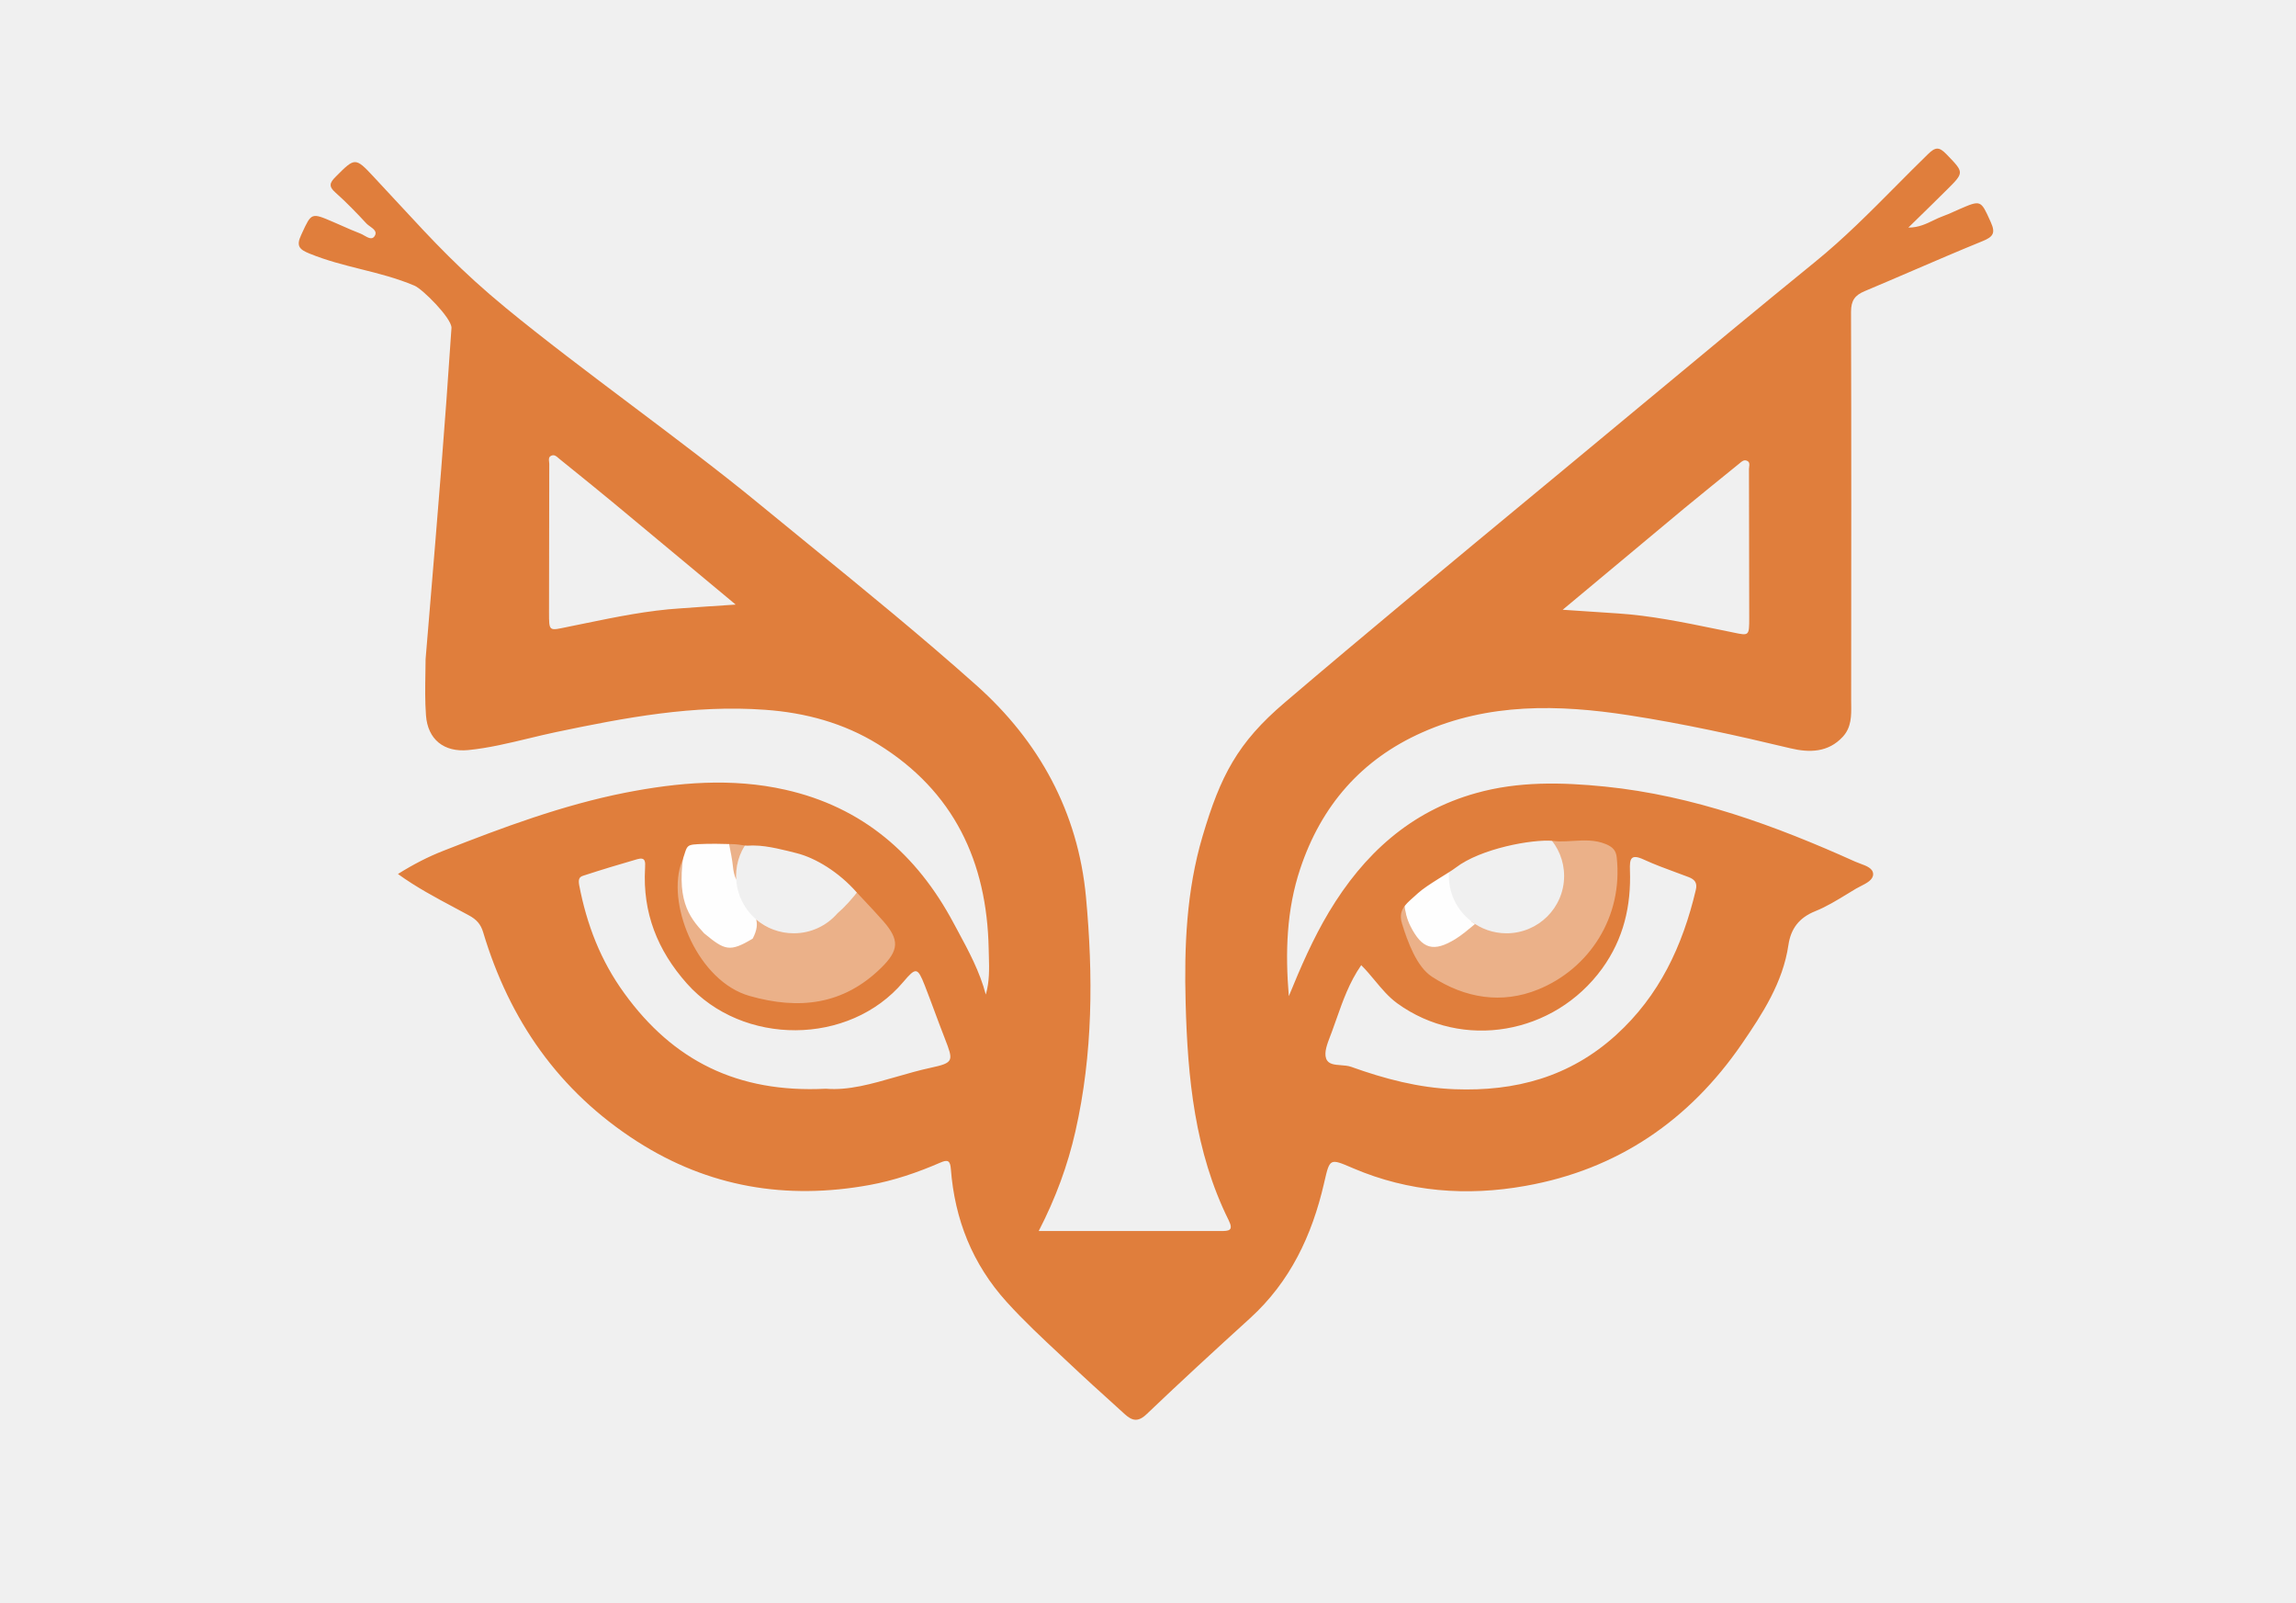
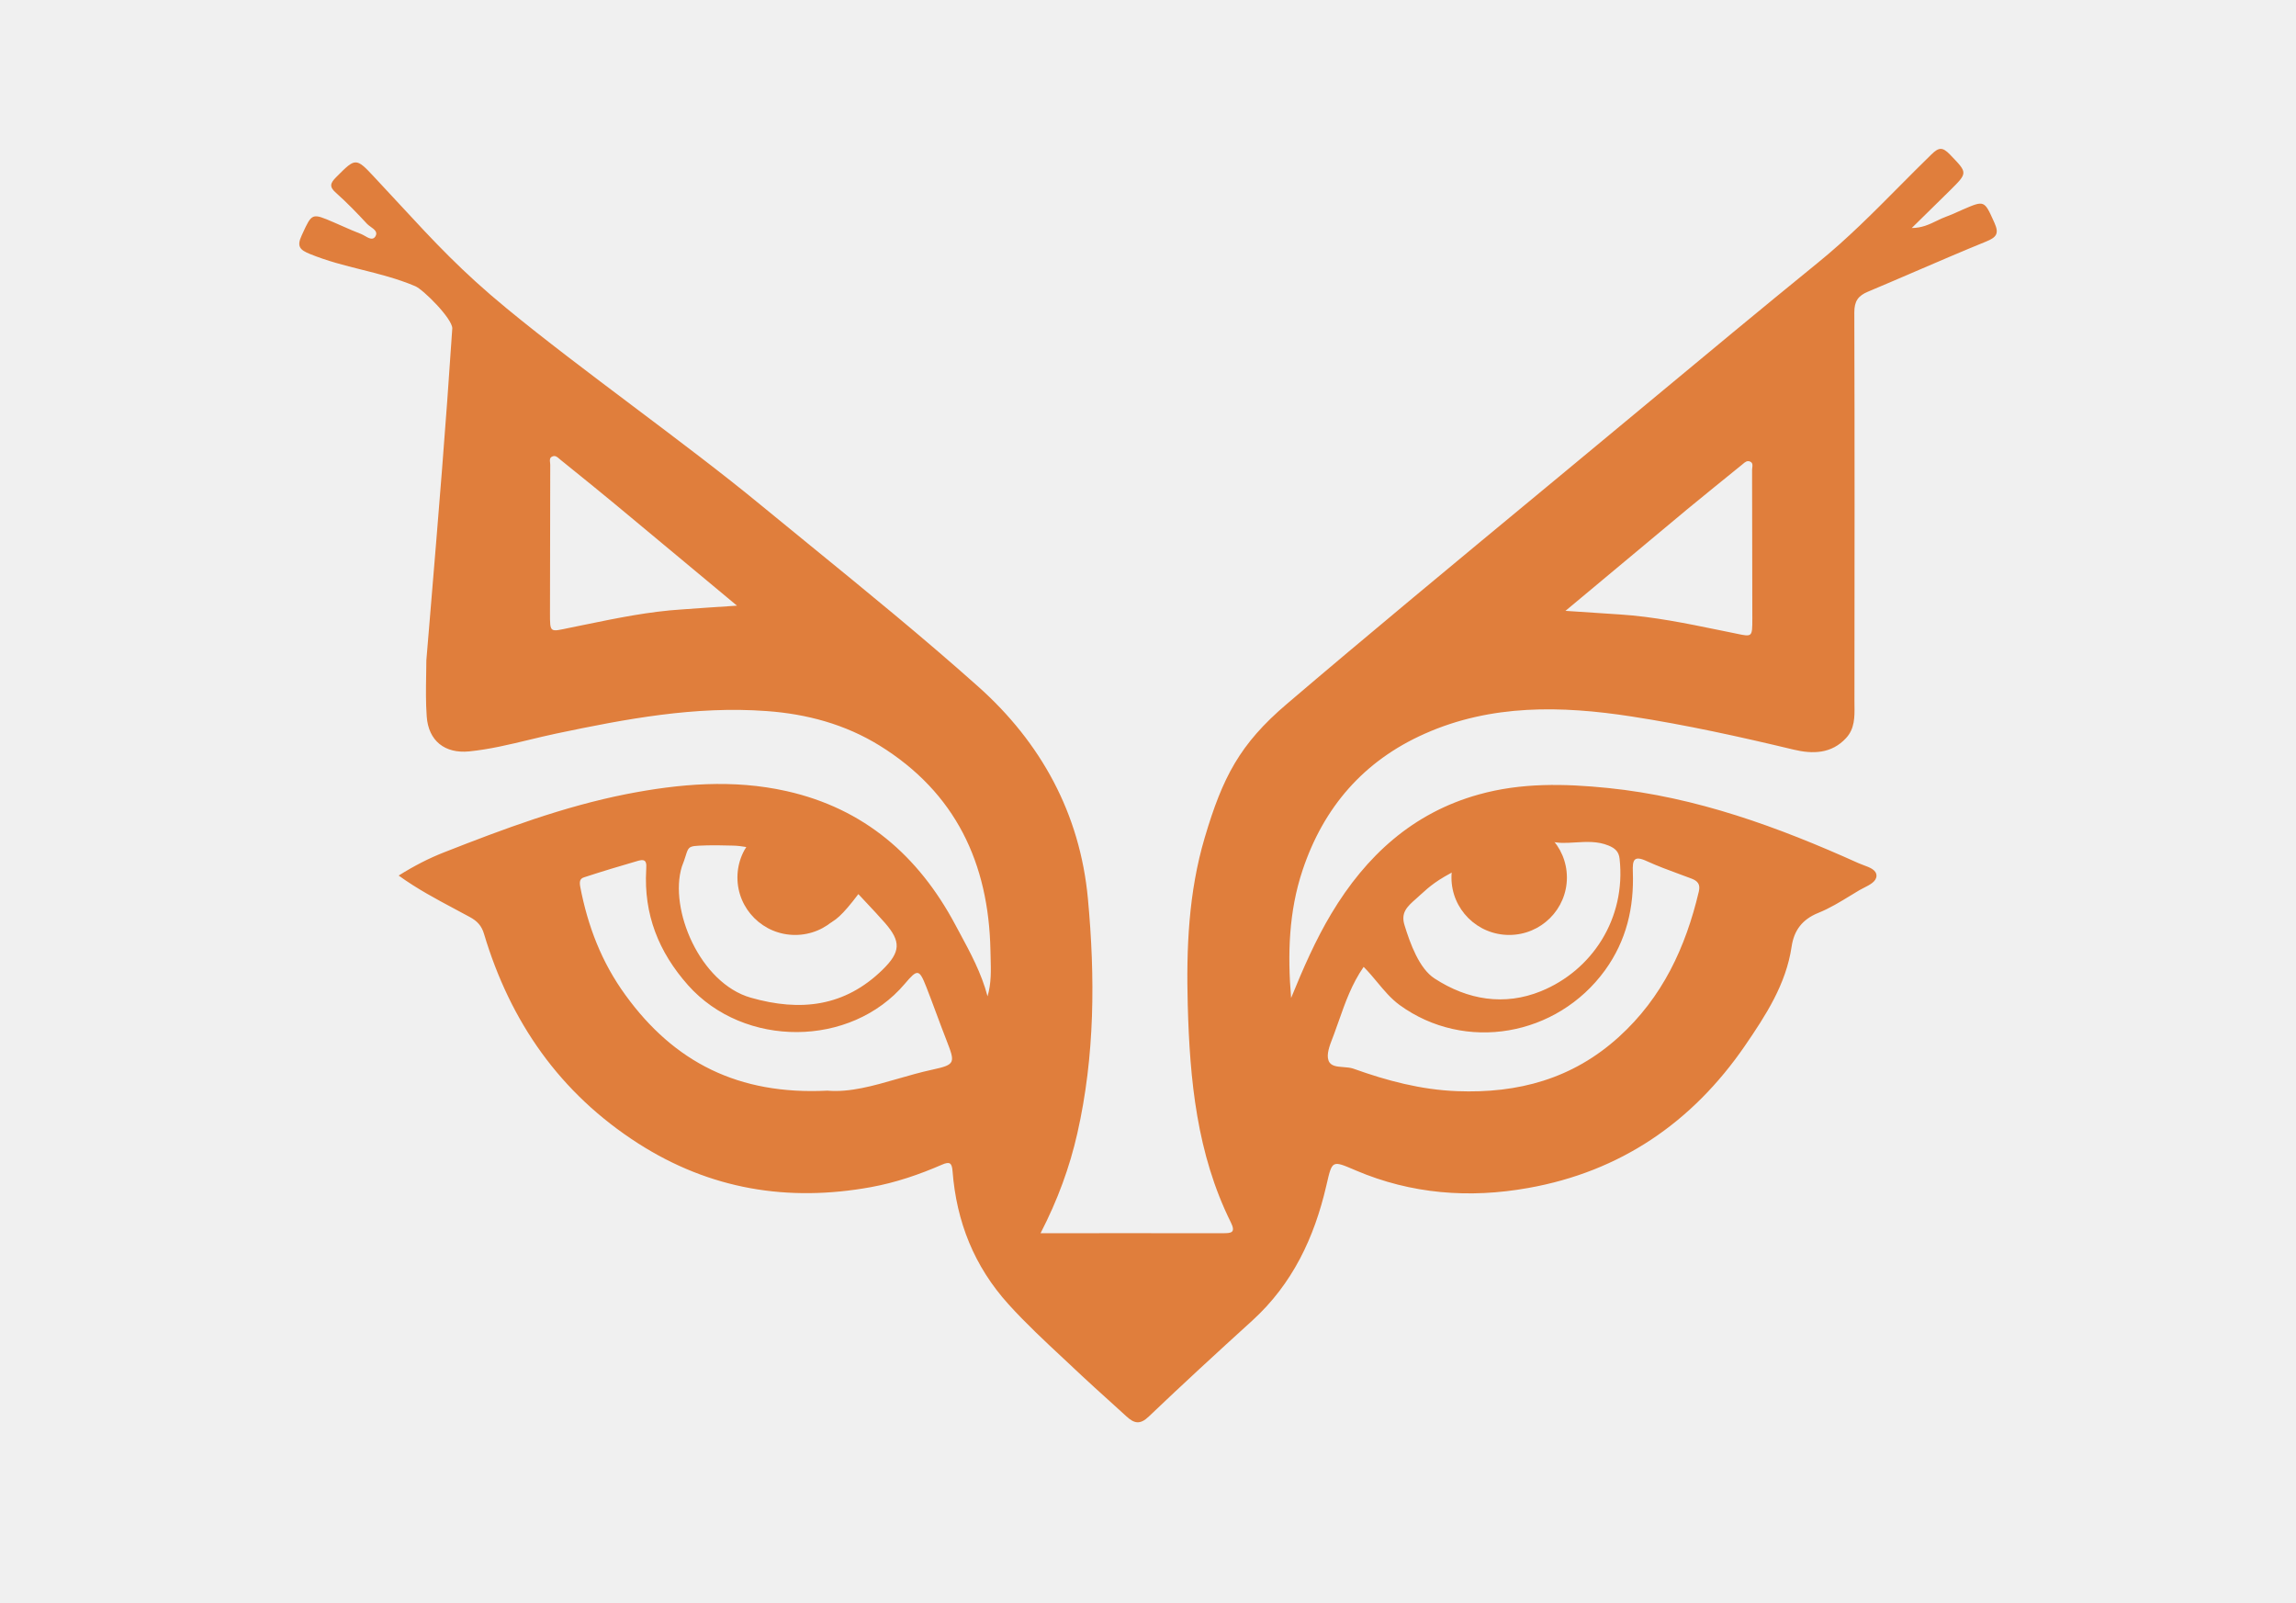
- <svg xmlns="http://www.w3.org/2000/svg" width="245" height="171" viewBox="0 0 245 171" fill="none">
-   <g clip-path="url(#clip0_641_440)">
-     <path fill-rule="evenodd" clip-rule="evenodd" d="M166.903 93.449C166.903 96.827 164.15 99.565 160.754 99.565C159.339 99.565 158.036 99.089 156.996 98.29C156.88 98.388 156.765 98.487 156.649 98.586C156.101 99.054 155.553 99.523 154.944 99.919C152.751 101.303 151.641 100.954 150.502 98.675C150.132 97.934 149.975 97.165 149.89 96.354C149.043 97.115 149.414 98.172 149.841 99.391C149.924 99.627 150.009 99.869 150.088 100.117C150.288 100.759 150.378 101.34 150.461 101.868C150.642 103.031 150.784 103.942 151.968 104.701C155.741 107.134 160.083 107.582 164.197 105.932C169.962 103.625 173.834 97.836 173.094 91.152C173.009 90.355 172.596 89.977 171.842 89.67C170.609 89.164 169.355 89.242 168.105 89.32C167.593 89.352 167.083 89.384 166.574 89.376C166.349 89.373 166.099 89.343 165.846 89.312C165.638 89.287 165.427 89.262 165.225 89.25C166.265 90.346 166.903 91.823 166.903 93.449Z" fill="#EBB189" />
-     <path fill-rule="evenodd" clip-rule="evenodd" d="M79.377 90.383C78.851 91.284 78.55 92.332 78.55 93.449C78.55 96.009 80.131 98.202 82.376 99.114C82.363 99.132 82.349 99.151 82.336 99.17C81.722 100.044 81.108 100.917 80.44 101.638C78.045 104.174 73.871 100.969 72.627 96.794C72.222 95.437 72.051 94.028 71.958 92.543C72.627 90.135 74.447 87.626 77.386 85.167C77.368 86.868 78.277 88.624 79.377 90.383Z" fill="#FEFEFE" />
-     <path fill-rule="evenodd" clip-rule="evenodd" d="M89.35 97.448C88.222 98.745 86.556 99.565 84.698 99.565C83.166 99.565 81.765 99.008 80.689 98.086C80.819 98.551 80.813 99.194 80.319 100.133C77.866 101.603 77.349 101.396 75.134 99.565C73.478 97.772 72.045 95.941 73.084 90.278C69.896 98.206 74.499 105.056 79.944 106.617C85.228 108.124 89.949 107.577 93.986 103.628C95.904 101.747 96.434 100.18 94.717 98.206C94.396 97.839 94.053 97.437 93.701 97.026C93.056 96.271 92.382 95.482 91.757 94.808C90.931 95.905 90.13 96.777 89.35 97.448Z" fill="#EBB189" />
-     <path fill-rule="evenodd" clip-rule="evenodd" d="M154.728 92.234C154.648 92.626 154.606 93.033 154.606 93.449C154.606 95.594 155.716 97.481 157.396 98.573C157.349 98.612 157.302 98.651 157.255 98.691C156.64 99.205 156.026 99.719 155.358 100.143C152.962 101.634 151.749 101.258 150.505 98.802C150.101 98.004 149.929 97.175 149.836 96.301C150.463 94.973 152.102 93.593 154.728 92.234Z" fill="#FEFEFE" />
-     <path fill-rule="evenodd" clip-rule="evenodd" d="M80.079 89.412C79.127 90.489 78.549 91.902 78.549 93.449C78.549 93.582 78.554 93.714 78.562 93.845C78.355 93.399 78.253 92.909 78.203 92.386C78.128 91.679 77.987 90.979 77.846 90.277C77.774 89.921 77.702 89.565 77.639 89.207C78.318 89.067 78.95 89.192 79.581 89.318C79.747 89.351 79.913 89.383 80.079 89.412Z" fill="#EBB189" />
-     <path fill-rule="evenodd" clip-rule="evenodd" d="M137.527 106.273C138.801 103.152 140.116 100.123 141.819 97.281C145.494 91.158 150.469 86.569 157.511 84.608C162.03 83.34 166.631 83.447 171.271 83.914C180.7 84.875 189.431 88.076 197.961 91.919C198.125 91.994 198.312 92.063 198.503 92.133C199.159 92.373 199.868 92.633 199.879 93.253C199.879 93.865 199.181 94.219 198.538 94.544C198.369 94.63 198.202 94.714 198.055 94.8C197.75 94.981 197.446 95.167 197.143 95.353C196.016 96.041 194.887 96.731 193.682 97.215C191.966 97.908 191.094 99.083 190.839 100.804C190.249 104.819 188.076 108.141 185.863 111.369C180.27 119.507 172.626 124.764 162.781 126.511C156.518 127.632 150.336 127.165 144.421 124.644L144.303 124.593C143.099 124.078 142.499 123.821 142.126 124.009C141.755 124.197 141.609 124.827 141.318 126.083L141.269 126.298C139.995 131.794 137.675 136.73 133.396 140.626C129.681 144.001 125.993 147.39 122.372 150.845C121.433 151.752 120.802 151.579 119.998 150.845C119.334 150.235 118.663 149.629 117.992 149.023L117.991 149.022C117.049 148.172 116.107 147.32 115.183 146.456C114.541 145.847 113.893 145.243 113.245 144.64C111.254 142.784 109.263 140.928 107.431 138.905C103.756 134.849 101.878 130.087 101.463 124.71C101.396 123.83 101.154 123.67 100.336 124.03C97.908 125.084 95.413 125.938 92.785 126.418C83.906 128.032 75.618 126.658 67.973 121.762C59.631 116.412 54.36 108.821 51.557 99.456C51.302 98.589 50.833 98.082 50.041 97.655C49.53 97.376 49.014 97.101 48.497 96.826L48.496 96.825L48.494 96.824C46.468 95.744 44.419 94.653 42.464 93.239C44.127 92.199 45.709 91.385 47.359 90.744C53.676 88.263 60.033 85.888 66.712 84.567C72.372 83.46 78.086 82.967 83.785 84.248C92.047 86.102 97.841 91.145 101.744 98.456C101.891 98.729 102.038 99.002 102.186 99.275C103.364 101.455 104.548 103.646 105.191 106.1C105.596 104.721 105.557 103.343 105.519 101.98C105.511 101.721 105.504 101.461 105.499 101.204C105.312 91.932 101.798 84.408 93.684 79.391C90.009 77.124 85.931 76.029 81.653 75.723C74.049 75.162 66.659 76.563 59.282 78.111C58.312 78.315 57.347 78.548 56.382 78.78C54.266 79.289 52.148 79.799 49.974 80.018C47.386 80.272 45.642 78.898 45.455 76.31C45.344 74.819 45.369 73.321 45.394 71.821C45.403 71.321 45.411 70.82 45.414 70.32C45.561 68.546 45.706 66.817 45.847 65.117C46.709 54.779 47.475 45.593 48.177 34.966C48.177 33.926 45.093 30.832 44.221 30.472C42.319 29.669 40.427 29.195 38.529 28.72C36.708 28.264 34.881 27.807 33.035 27.055C31.936 26.615 31.587 26.241 32.137 25.067L32.223 24.879C32.722 23.794 32.975 23.244 33.381 23.086C33.798 22.924 34.378 23.173 35.551 23.678L35.557 23.68C35.863 23.811 36.17 23.947 36.477 24.082C37.137 24.374 37.799 24.666 38.467 24.921C38.592 24.969 38.727 25.047 38.867 25.127C39.269 25.359 39.7 25.607 39.969 25.201C40.287 24.727 39.87 24.429 39.48 24.149C39.343 24.05 39.209 23.954 39.111 23.854C38.051 22.706 36.965 21.586 35.798 20.545C35.047 19.891 35.168 19.504 35.812 18.864L35.889 18.786C37.852 16.821 37.916 16.757 39.849 18.837C40.807 19.86 41.692 20.815 42.532 21.724C46.277 25.771 49.162 28.889 53.97 32.844C57.974 36.139 62.725 39.715 67.476 43.29C72.228 46.866 76.979 50.442 80.983 53.737C82.749 55.188 84.521 56.632 86.293 58.076C92.328 62.996 98.366 67.918 104.172 73.094C110.878 79.058 115.035 86.635 115.88 95.68C116.658 104.059 116.632 112.424 114.754 120.695C113.935 124.31 112.662 127.792 110.838 131.328H113.305C115.18 131.328 117.054 131.326 118.928 131.324H118.952C122.715 131.322 126.476 131.318 130.231 131.328C131.13 131.328 131.666 131.301 131.103 130.167C127.482 122.869 126.731 114.985 126.516 107.007C126.355 100.99 126.596 95.027 128.326 89.197C130.231 82.767 132.056 79.234 137.072 74.964C145.412 67.848 155.502 59.5 164.242 52.267C165.088 51.567 165.921 50.878 166.738 50.202C169.613 47.825 172.483 45.441 175.352 43.057L175.354 43.056C181.439 38.001 187.523 32.948 193.655 27.962C196.735 25.467 199.511 22.669 202.29 19.87C203.432 18.719 204.575 17.567 205.74 16.436C206.518 15.675 206.92 15.649 207.684 16.436L207.802 16.558C208.694 17.481 209.14 17.944 209.136 18.403C209.132 18.864 208.673 19.322 207.751 20.238C206.598 21.386 205.434 22.522 204.138 23.788L203.634 24.28C204.718 24.28 205.533 23.885 206.31 23.509C206.657 23.341 206.997 23.177 207.349 23.053C207.734 22.92 208.106 22.751 208.479 22.582C208.665 22.497 208.851 22.413 209.039 22.333L209.063 22.322C210.217 21.823 210.792 21.574 211.207 21.735C211.619 21.895 211.873 22.46 212.38 23.587L212.445 23.733C212.955 24.867 212.674 25.268 211.561 25.721C209.049 26.744 206.561 27.814 204.075 28.884C202.379 29.614 200.683 30.343 198.98 31.058C197.921 31.498 197.518 32.072 197.518 33.272C197.558 47.05 197.545 60.828 197.532 74.619V74.629C197.532 74.79 197.534 74.952 197.536 75.115C197.553 76.34 197.57 77.59 196.646 78.591C195.09 80.285 193.079 80.312 191.067 79.832C185.34 78.458 179.573 77.19 173.766 76.296C166.322 75.149 158.852 74.976 151.757 78.137C145.266 81.019 140.987 85.955 138.748 92.666C137.272 97.081 137.138 101.644 137.527 106.273ZM80.5 90.203C80.226 90.177 79.796 90.248 79.508 90.203C79.05 90.132 78.576 90.058 78.094 90.051C77.81 90.047 77.539 90.041 77.273 90.034C76.659 90.02 76.072 90.005 75.417 90.024L75.226 90.03C74.115 90.063 73.667 90.077 73.417 90.304C73.249 90.458 73.17 90.708 73.039 91.126C72.945 91.422 72.826 91.802 72.629 92.292C71.234 96.801 74.545 104.699 79.977 106.247C85.274 107.754 89.982 107.207 94.019 103.258C95.937 101.377 95.991 100.27 94.274 98.295C93.628 97.559 92.955 96.842 92.275 96.117L92.273 96.115L92.272 96.114L92.266 96.108C91.989 95.812 91.71 95.515 91.43 95.214C89.5 93.016 87 91.516 85 91.016C83.915 90.745 81.918 90.203 80.5 90.203ZM145.252 102.965C143.987 104.794 143.297 106.753 142.613 108.695C142.449 109.161 142.285 109.627 142.114 110.089C142.06 110.235 142.002 110.387 141.942 110.542C141.625 111.361 141.273 112.269 141.51 112.93C141.719 113.537 142.392 113.586 143.091 113.638C143.469 113.666 143.855 113.694 144.179 113.811C147.747 115.091 151.368 116.052 155.204 116.199C161.708 116.452 167.502 114.892 172.425 110.436C177.079 106.22 179.546 100.897 180.954 94.947C181.143 94.173 180.834 93.813 180.163 93.559C179.746 93.401 179.326 93.247 178.905 93.092L178.905 93.091L178.903 93.091L178.902 93.091C177.728 92.659 176.55 92.225 175.415 91.705C174.007 91.052 173.887 91.612 173.927 92.839C174.061 96.641 173.256 100.15 170.963 103.325C165.839 110.382 156.049 112.09 149.074 107.02C148.155 106.342 147.436 105.479 146.707 104.603C146.245 104.048 145.778 103.487 145.252 102.965ZM88.131 116.146C90.52 116.354 93.028 115.631 95.623 114.883C96.844 114.531 98.086 114.173 99.343 113.904C101.811 113.371 101.744 113.171 100.819 110.782C100.45 109.843 100.099 108.896 99.746 107.95L99.746 107.948C99.394 107.001 99.041 106.053 98.673 105.113C97.908 103.178 97.734 103.165 96.379 104.766C90.612 111.583 79.253 111.609 73.297 104.926C70.146 101.377 68.563 97.362 68.832 92.626C68.833 92.596 68.834 92.566 68.836 92.536C68.864 91.976 68.892 91.411 68.027 91.652C66.082 92.212 64.137 92.799 62.22 93.426C61.804 93.559 61.696 93.813 61.804 94.427C62.609 98.629 64.084 102.484 66.632 105.98C71.796 113.104 78.649 116.626 88.131 116.146ZM166.751 65.05C168.703 65.185 170.439 65.298 172.147 65.409L172.585 65.437C176.125 65.669 179.583 66.377 183.039 67.085C183.552 67.19 184.064 67.295 184.576 67.398C184.723 67.428 184.86 67.457 184.988 67.484C185.784 67.651 186.2 67.738 186.417 67.571C186.655 67.387 186.655 66.899 186.655 65.878V65.837C186.655 60.568 186.641 55.298 186.628 50.028C186.628 49.956 186.638 49.88 186.649 49.802C186.683 49.547 186.718 49.281 186.4 49.148C186.097 49.025 185.869 49.219 185.654 49.403C185.612 49.44 185.57 49.475 185.528 49.508L185.527 49.508C183.583 51.083 181.638 52.657 179.707 54.244C175.469 57.779 171.231 61.315 166.751 65.05ZM151.299 95.293C151.194 95.388 151.087 95.486 150.974 95.587L150.938 95.62C150.887 95.665 150.837 95.709 150.788 95.752L150.785 95.755C149.904 96.538 149.184 97.178 149.608 98.531C150.212 100.492 151.173 103.14 152.796 104.194C156.337 106.502 160.258 107.132 164.134 105.558C169.579 103.343 173.214 97.833 172.516 91.457C172.436 90.696 172.047 90.336 171.336 90.042C170.173 89.568 168.99 89.64 167.81 89.712C167.33 89.741 166.851 89.77 166.374 89.762C166.161 89.759 165.927 89.73 165.688 89.701C163.5 89.516 158 90.516 155.336 92.564C154.582 93.143 152.298 94.387 151.299 95.293ZM72.922 59.853C74.751 61.377 76.604 62.922 78.501 64.498C76.382 64.632 74.517 64.765 72.653 64.898C69.156 65.116 65.738 65.819 62.323 66.52C61.77 66.634 61.216 66.748 60.663 66.859C59.593 67.077 59.074 67.226 58.822 67.032C58.581 66.846 58.584 66.348 58.584 65.298C58.584 60.031 58.598 54.763 58.611 49.496V49.489C58.611 49.415 58.602 49.337 58.592 49.259C58.561 49.002 58.53 48.742 58.839 48.609C59.146 48.478 59.364 48.669 59.573 48.852C59.619 48.893 59.665 48.933 59.711 48.969C60.115 49.296 60.519 49.623 60.923 49.949C62.463 51.194 64.001 52.437 65.531 53.705C67.983 55.736 70.43 57.776 72.922 59.853Z" fill="#E07E3C" />
-   </g>
-   <defs>
-     <clipPath id="clip0_641_440">
-       <rect width="244.565" height="170.335" fill="white" />
-     </clipPath>
-   </defs>
+ <svg xmlns="http://www.w3.org/2000/svg" width="225" height="157" viewBox="0 0 225 157" fill="none">
+   <path fill-rule="evenodd" clip-rule="evenodd" d="M126.525 97.771C127.697 94.899 128.907 92.113 130.474 89.499C133.854 83.865 138.432 79.643 144.91 77.839C149.068 76.673 153.3 76.771 157.57 77.201C166.244 78.084 174.277 81.03 182.124 84.565C182.275 84.634 182.447 84.697 182.623 84.762C183.227 84.983 183.879 85.222 183.889 85.792C183.889 86.356 183.247 86.681 182.655 86.981L182.654 86.981C182.499 87.06 182.346 87.137 182.211 87.216C181.93 87.383 181.651 87.553 181.371 87.724C180.335 88.358 179.296 88.993 178.188 89.437C176.609 90.076 175.807 91.156 175.572 92.739C175.029 96.433 173.03 99.49 170.995 102.46C165.849 109.947 158.816 114.782 149.759 116.39C143.997 117.421 138.309 116.992 132.867 114.672L132.759 114.625C131.651 114.151 131.099 113.915 130.756 114.088C130.415 114.261 130.28 114.84 130.013 115.996V115.996L129.967 116.194C128.795 121.25 126.661 125.792 122.725 129.376C119.307 132.481 115.914 135.598 112.582 138.777C111.718 139.612 111.138 139.452 110.398 138.777C109.787 138.216 109.17 137.658 108.553 137.101L108.552 137.1L108.552 137.1L108.551 137.1C107.685 136.317 106.818 135.535 105.968 134.739C105.378 134.179 104.782 133.624 104.186 133.068C102.354 131.361 100.522 129.654 98.837 127.792C95.456 124.061 93.728 119.68 93.346 114.733C93.284 113.923 93.062 113.776 92.309 114.107C90.076 115.077 87.781 115.862 85.362 116.304C77.194 117.789 69.569 116.525 62.535 112.021C54.861 107.099 50.012 100.115 47.433 91.499C47.198 90.701 46.766 90.235 46.038 89.843C45.567 89.586 45.093 89.333 44.617 89.08L44.616 89.079L44.615 89.078C42.75 88.085 40.865 87.08 39.067 85.78C40.597 84.823 42.053 84.074 43.57 83.485C49.382 81.202 55.231 79.017 61.376 77.802C66.582 76.783 71.839 76.329 77.083 77.508C84.684 79.213 90.014 83.853 93.605 90.579C93.74 90.83 93.875 91.082 94.011 91.333C95.094 93.338 96.184 95.354 96.776 97.612C97.149 96.343 97.113 95.075 97.077 93.821V93.821C97.07 93.582 97.063 93.344 97.06 93.107C96.887 84.577 93.654 77.655 86.189 73.04C82.808 70.953 79.057 69.947 75.121 69.665C68.125 69.149 61.326 70.438 54.54 71.862C53.647 72.05 52.759 72.264 51.871 72.477C49.924 72.946 47.977 73.415 45.977 73.617C43.595 73.85 41.991 72.586 41.818 70.205C41.717 68.833 41.74 67.455 41.763 66.075C41.77 65.615 41.778 65.154 41.781 64.694C41.917 63.063 42.049 61.471 42.18 59.908C42.972 50.396 43.677 41.946 44.323 32.169C44.323 31.212 41.485 28.366 40.683 28.034C38.933 27.295 37.193 26.86 35.447 26.422C33.771 26.003 32.091 25.582 30.392 24.891C29.381 24.486 29.06 24.142 29.566 23.062L29.645 22.889C30.104 21.89 30.337 21.385 30.711 21.239C31.095 21.089 31.628 21.319 32.707 21.783L32.712 21.785C32.994 21.906 33.277 22.031 33.559 22.156C34.166 22.424 34.775 22.692 35.39 22.927C35.504 22.971 35.629 23.043 35.758 23.117C36.128 23.33 36.524 23.558 36.772 23.185C37.064 22.749 36.681 22.474 36.322 22.217C36.196 22.126 36.072 22.038 35.982 21.945C35.007 20.89 34.008 19.858 32.934 18.901C32.243 18.3 32.354 17.944 32.947 17.355L33.018 17.283C34.823 15.475 34.882 15.416 36.661 17.33C37.543 18.271 38.356 19.15 39.13 19.986C42.575 23.709 45.229 26.578 49.653 30.216C53.336 33.248 57.707 36.537 62.078 39.827C66.45 43.117 70.821 46.406 74.504 49.438C76.129 50.772 77.759 52.101 79.389 53.43C84.942 57.956 90.497 62.484 95.838 67.247C102.008 72.733 105.833 79.704 106.61 88.026C107.325 95.734 107.301 103.429 105.574 111.039C104.821 114.365 103.649 117.569 101.971 120.821H104.241C105.965 120.821 107.69 120.819 109.414 120.818H109.436C112.898 120.816 116.358 120.813 119.813 120.821C120.639 120.821 121.133 120.796 120.615 119.753C117.283 113.039 116.592 105.786 116.395 98.446C116.247 92.911 116.469 87.424 118.06 82.061C119.813 76.145 121.492 72.895 126.106 68.967C133.779 62.42 143.062 54.74 151.103 48.086C151.881 47.442 152.647 46.808 153.399 46.185C156.044 43.998 158.684 41.805 161.324 39.613L161.326 39.611C166.924 34.961 172.521 30.312 178.163 25.725C180.996 23.429 183.551 20.856 186.107 18.28C187.158 17.221 188.209 16.162 189.281 15.121C189.996 14.421 190.366 14.397 191.07 15.121L191.178 15.233C191.998 16.083 192.409 16.509 192.406 16.931C192.402 17.355 191.979 17.776 191.131 18.619C190.07 19.674 189 20.72 187.807 21.885L187.343 22.338C188.341 22.338 189.091 21.974 189.805 21.628C190.125 21.474 190.437 21.322 190.761 21.209C191.115 21.086 191.458 20.93 191.801 20.775C191.972 20.697 192.143 20.619 192.316 20.546L192.338 20.536C193.399 20.077 193.929 19.848 194.31 19.996C194.69 20.143 194.924 20.663 195.39 21.7L195.45 21.834C195.919 22.878 195.66 23.246 194.636 23.663C192.325 24.604 190.037 25.589 187.749 26.573L187.749 26.573C186.188 27.244 184.628 27.916 183.062 28.573C182.087 28.978 181.717 29.506 181.717 30.61C181.754 43.286 181.742 55.961 181.729 68.649V68.658C181.729 68.807 181.731 68.956 181.733 69.105C181.748 70.232 181.764 71.383 180.915 72.303C179.483 73.862 177.633 73.887 175.782 73.445C170.513 72.181 165.207 71.015 159.865 70.192C153.017 69.137 146.144 68.978 139.616 71.886C133.645 74.537 129.709 79.078 127.648 85.252C126.29 89.314 126.167 93.512 126.525 97.771ZM75.195 89.72C74.739 88.124 74.714 86.529 75.158 84.908C75.442 83.878 75.047 83.202 73.924 83.092C73.672 83.068 73.412 83.028 73.148 82.987C72.726 82.921 72.29 82.853 71.847 82.847C71.586 82.843 71.336 82.837 71.092 82.832C70.526 82.818 69.986 82.805 69.383 82.822L69.208 82.827C68.185 82.858 67.774 82.87 67.544 83.079C67.389 83.221 67.317 83.451 67.196 83.836C67.11 84.108 67 84.458 66.819 84.908C65.536 89.057 68.581 96.323 73.579 97.747C78.453 99.134 82.784 98.63 86.498 94.997C88.262 93.267 88.311 92.248 86.732 90.431C86.138 89.754 85.519 89.094 84.893 88.427L84.892 88.427L84.891 88.425L84.891 88.425L84.885 88.419C84.63 88.147 84.373 87.873 84.116 87.597C81.095 91.61 80.525 90.848 79.093 88.932C78.625 88.305 78.063 87.554 77.293 86.806C77.305 86.696 76.838 87.394 76.342 88.136L76.342 88.136C75.787 88.965 75.195 89.849 75.195 89.72ZM133.632 94.727C132.468 96.41 131.833 98.212 131.204 99.999C131.053 100.428 130.903 100.856 130.745 101.281C130.696 101.416 130.642 101.556 130.587 101.698L130.586 101.699C130.295 102.452 129.972 103.287 130.189 103.896C130.382 104.453 131.001 104.499 131.644 104.546C131.992 104.572 132.346 104.598 132.645 104.706C135.927 105.884 139.259 106.768 142.787 106.903C148.772 107.136 154.102 105.7 158.631 101.601C162.913 97.722 165.183 92.825 166.478 87.351C166.651 86.639 166.367 86.307 165.75 86.074C165.367 85.929 164.98 85.787 164.593 85.644L164.592 85.644L164.591 85.644L164.59 85.643C163.51 85.246 162.426 84.847 161.382 84.369C160.087 83.767 159.976 84.282 160.013 85.412C160.136 88.91 159.396 92.138 157.286 95.059C152.572 101.551 143.565 103.122 137.149 98.459C136.303 97.835 135.641 97.041 134.97 96.235V96.234H134.97C134.545 95.724 134.115 95.208 133.632 94.727ZM81.081 106.854C83.279 107.045 85.585 106.381 87.973 105.692C89.097 105.368 90.239 105.039 91.396 104.791C93.667 104.301 93.605 104.117 92.753 101.919C92.414 101.055 92.091 100.184 91.767 99.313V99.312L91.766 99.312L91.766 99.312C91.442 98.44 91.118 97.569 90.779 96.704C90.076 94.924 89.915 94.911 88.669 96.384C83.364 102.656 72.912 102.68 67.434 96.531C64.534 93.267 63.078 89.573 63.325 85.216C63.326 85.188 63.328 85.16 63.329 85.132C63.355 84.618 63.381 84.098 62.585 84.319C60.796 84.835 59.007 85.375 57.242 85.951C56.86 86.075 56.761 86.308 56.86 86.872C57.6 90.739 58.957 94.285 61.301 97.501C66.052 104.055 72.357 107.295 81.081 106.854ZM153.411 59.846C155.207 59.97 156.804 60.074 158.375 60.176L158.779 60.202C162.035 60.416 165.217 61.067 168.396 61.718C168.868 61.814 169.339 61.911 169.81 62.006C169.945 62.034 170.071 62.06 170.189 62.085C170.921 62.239 171.304 62.319 171.504 62.165C171.722 61.996 171.722 61.547 171.722 60.607V60.57C171.722 55.722 171.71 50.874 171.698 46.026C171.698 45.96 171.707 45.889 171.717 45.817C171.748 45.583 171.781 45.338 171.488 45.216C171.209 45.103 171 45.282 170.801 45.451C170.763 45.484 170.724 45.517 170.686 45.547L170.685 45.548C168.896 46.996 167.107 48.444 165.331 49.904C161.432 53.157 157.533 56.409 153.411 59.846ZM139.195 87.669C139.099 87.757 139 87.847 138.897 87.939L138.863 87.97C138.817 88.011 138.771 88.052 138.725 88.092L138.723 88.095C137.912 88.815 137.249 89.404 137.64 90.649C138.195 92.453 139.08 94.889 140.573 95.858C143.83 97.982 147.437 98.561 151.003 97.113C156.013 95.076 159.357 90.006 158.715 84.14C158.641 83.44 158.284 83.109 157.629 82.839C156.559 82.403 155.471 82.469 154.385 82.534C153.944 82.561 153.503 82.588 153.064 82.581C152.868 82.578 152.653 82.551 152.433 82.525C151.807 82.448 151.154 82.369 150.88 82.814C150.635 83.212 150.962 83.446 151.321 83.703C151.594 83.899 151.884 84.107 151.953 84.41C151.961 84.44 151.978 84.466 151.996 84.492C152.007 84.509 152.018 84.526 152.027 84.545C152.225 84.385 152.565 86.683 152.503 87.015C152.343 87.837 151.411 89.724 150.596 89.982C148.548 91.811 147.401 91.86 145.105 90.117C145.069 89.154 144.538 88.433 144.007 87.712C143.448 86.954 142.89 86.197 142.909 85.158C140.787 86.225 140.114 86.835 139.195 87.669ZM67.088 55.065C68.771 56.467 70.476 57.888 72.221 59.338C70.271 59.461 68.556 59.583 66.841 59.706C63.623 59.907 60.479 60.553 57.337 61.198C56.828 61.303 56.319 61.408 55.81 61.51C54.825 61.711 54.348 61.848 54.116 61.669C53.894 61.498 53.897 61.039 53.897 60.074C53.897 55.228 53.91 50.382 53.922 45.536V45.53C53.922 45.462 53.914 45.39 53.905 45.318C53.876 45.081 53.847 44.842 54.132 44.72C54.415 44.599 54.615 44.775 54.807 44.944C54.85 44.981 54.892 45.018 54.934 45.052C55.306 45.352 55.677 45.653 56.049 45.953C57.466 47.098 58.881 48.242 60.289 49.409C62.544 51.277 64.796 53.154 67.088 55.065Z" fill="#E07E3C" />
+   <path d="M147.894 91.599C151.018 91.599 153.551 89.08 153.551 85.973C153.551 82.865 151.018 80.346 147.894 80.346C144.77 80.346 142.238 82.865 142.238 85.973C142.238 89.08 144.77 91.599 147.894 91.599Z" fill="#E07E3C" />
+   <path d="M77.922 91.599C81.046 91.599 83.578 89.08 83.578 85.973C83.578 82.865 81.046 80.346 77.922 80.346C74.798 80.346 72.266 82.865 72.266 85.973C72.266 89.08 74.798 91.599 77.922 91.599Z" fill="#E07E3C" />
</svg>
